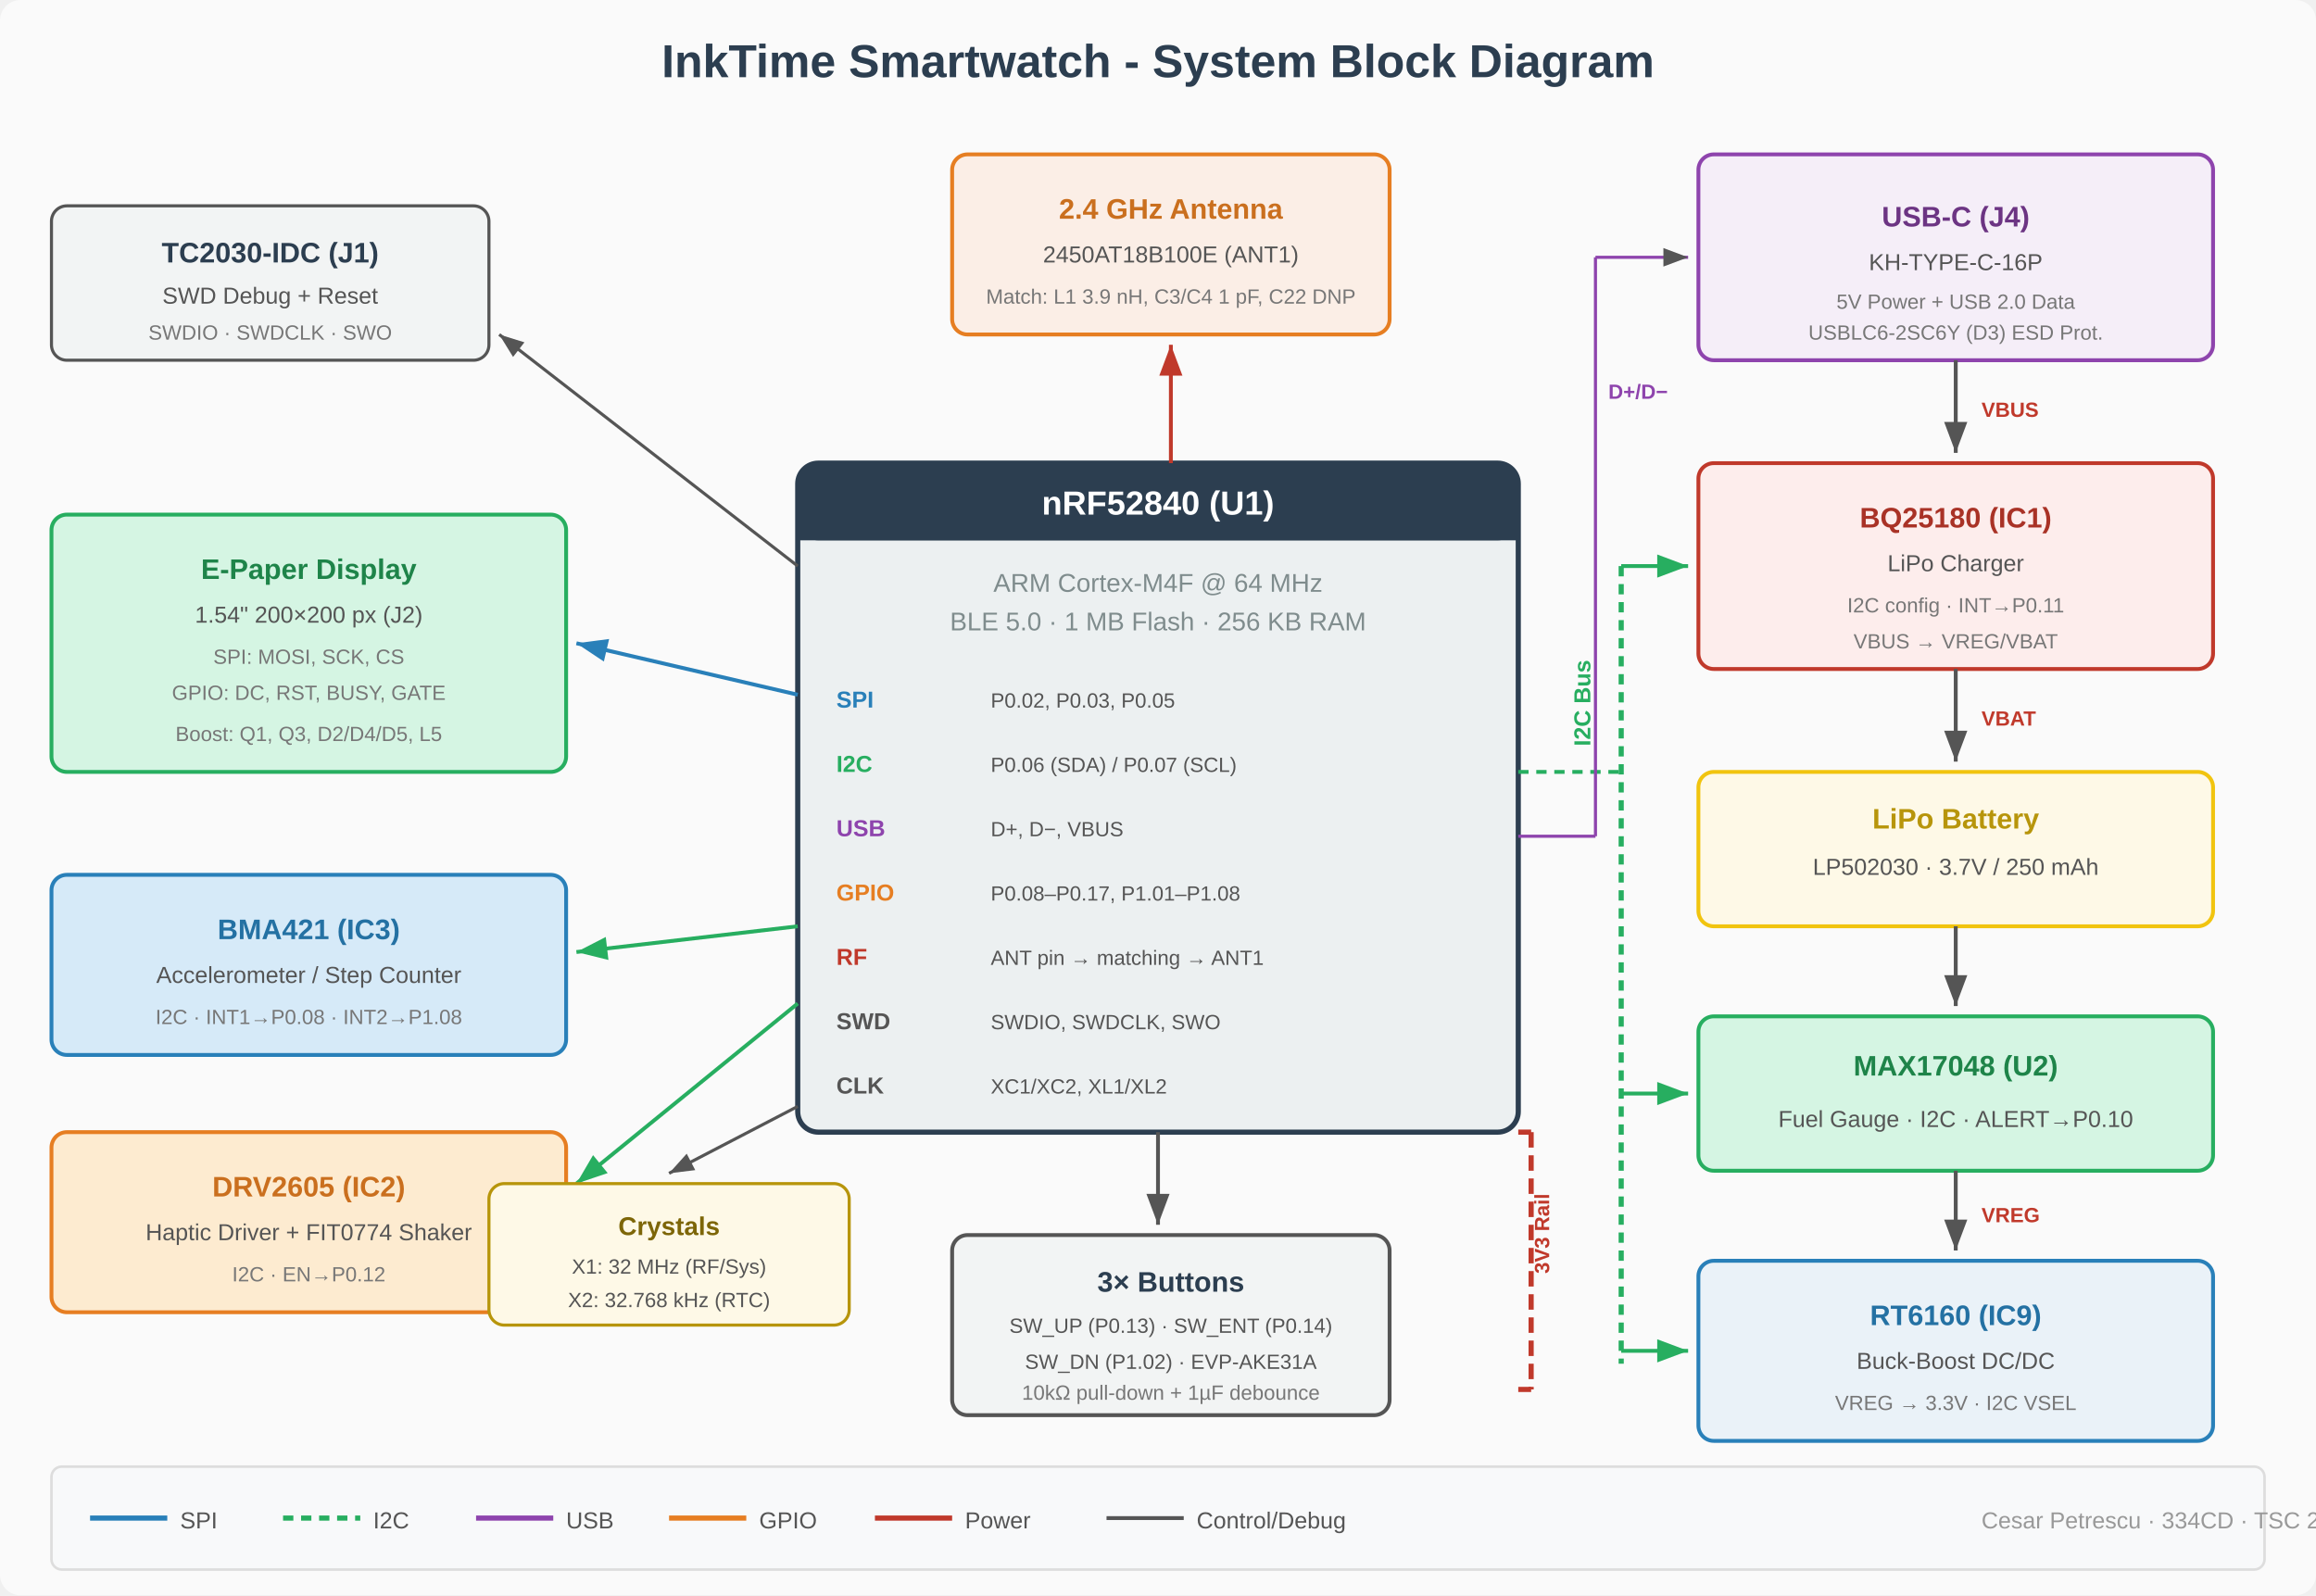
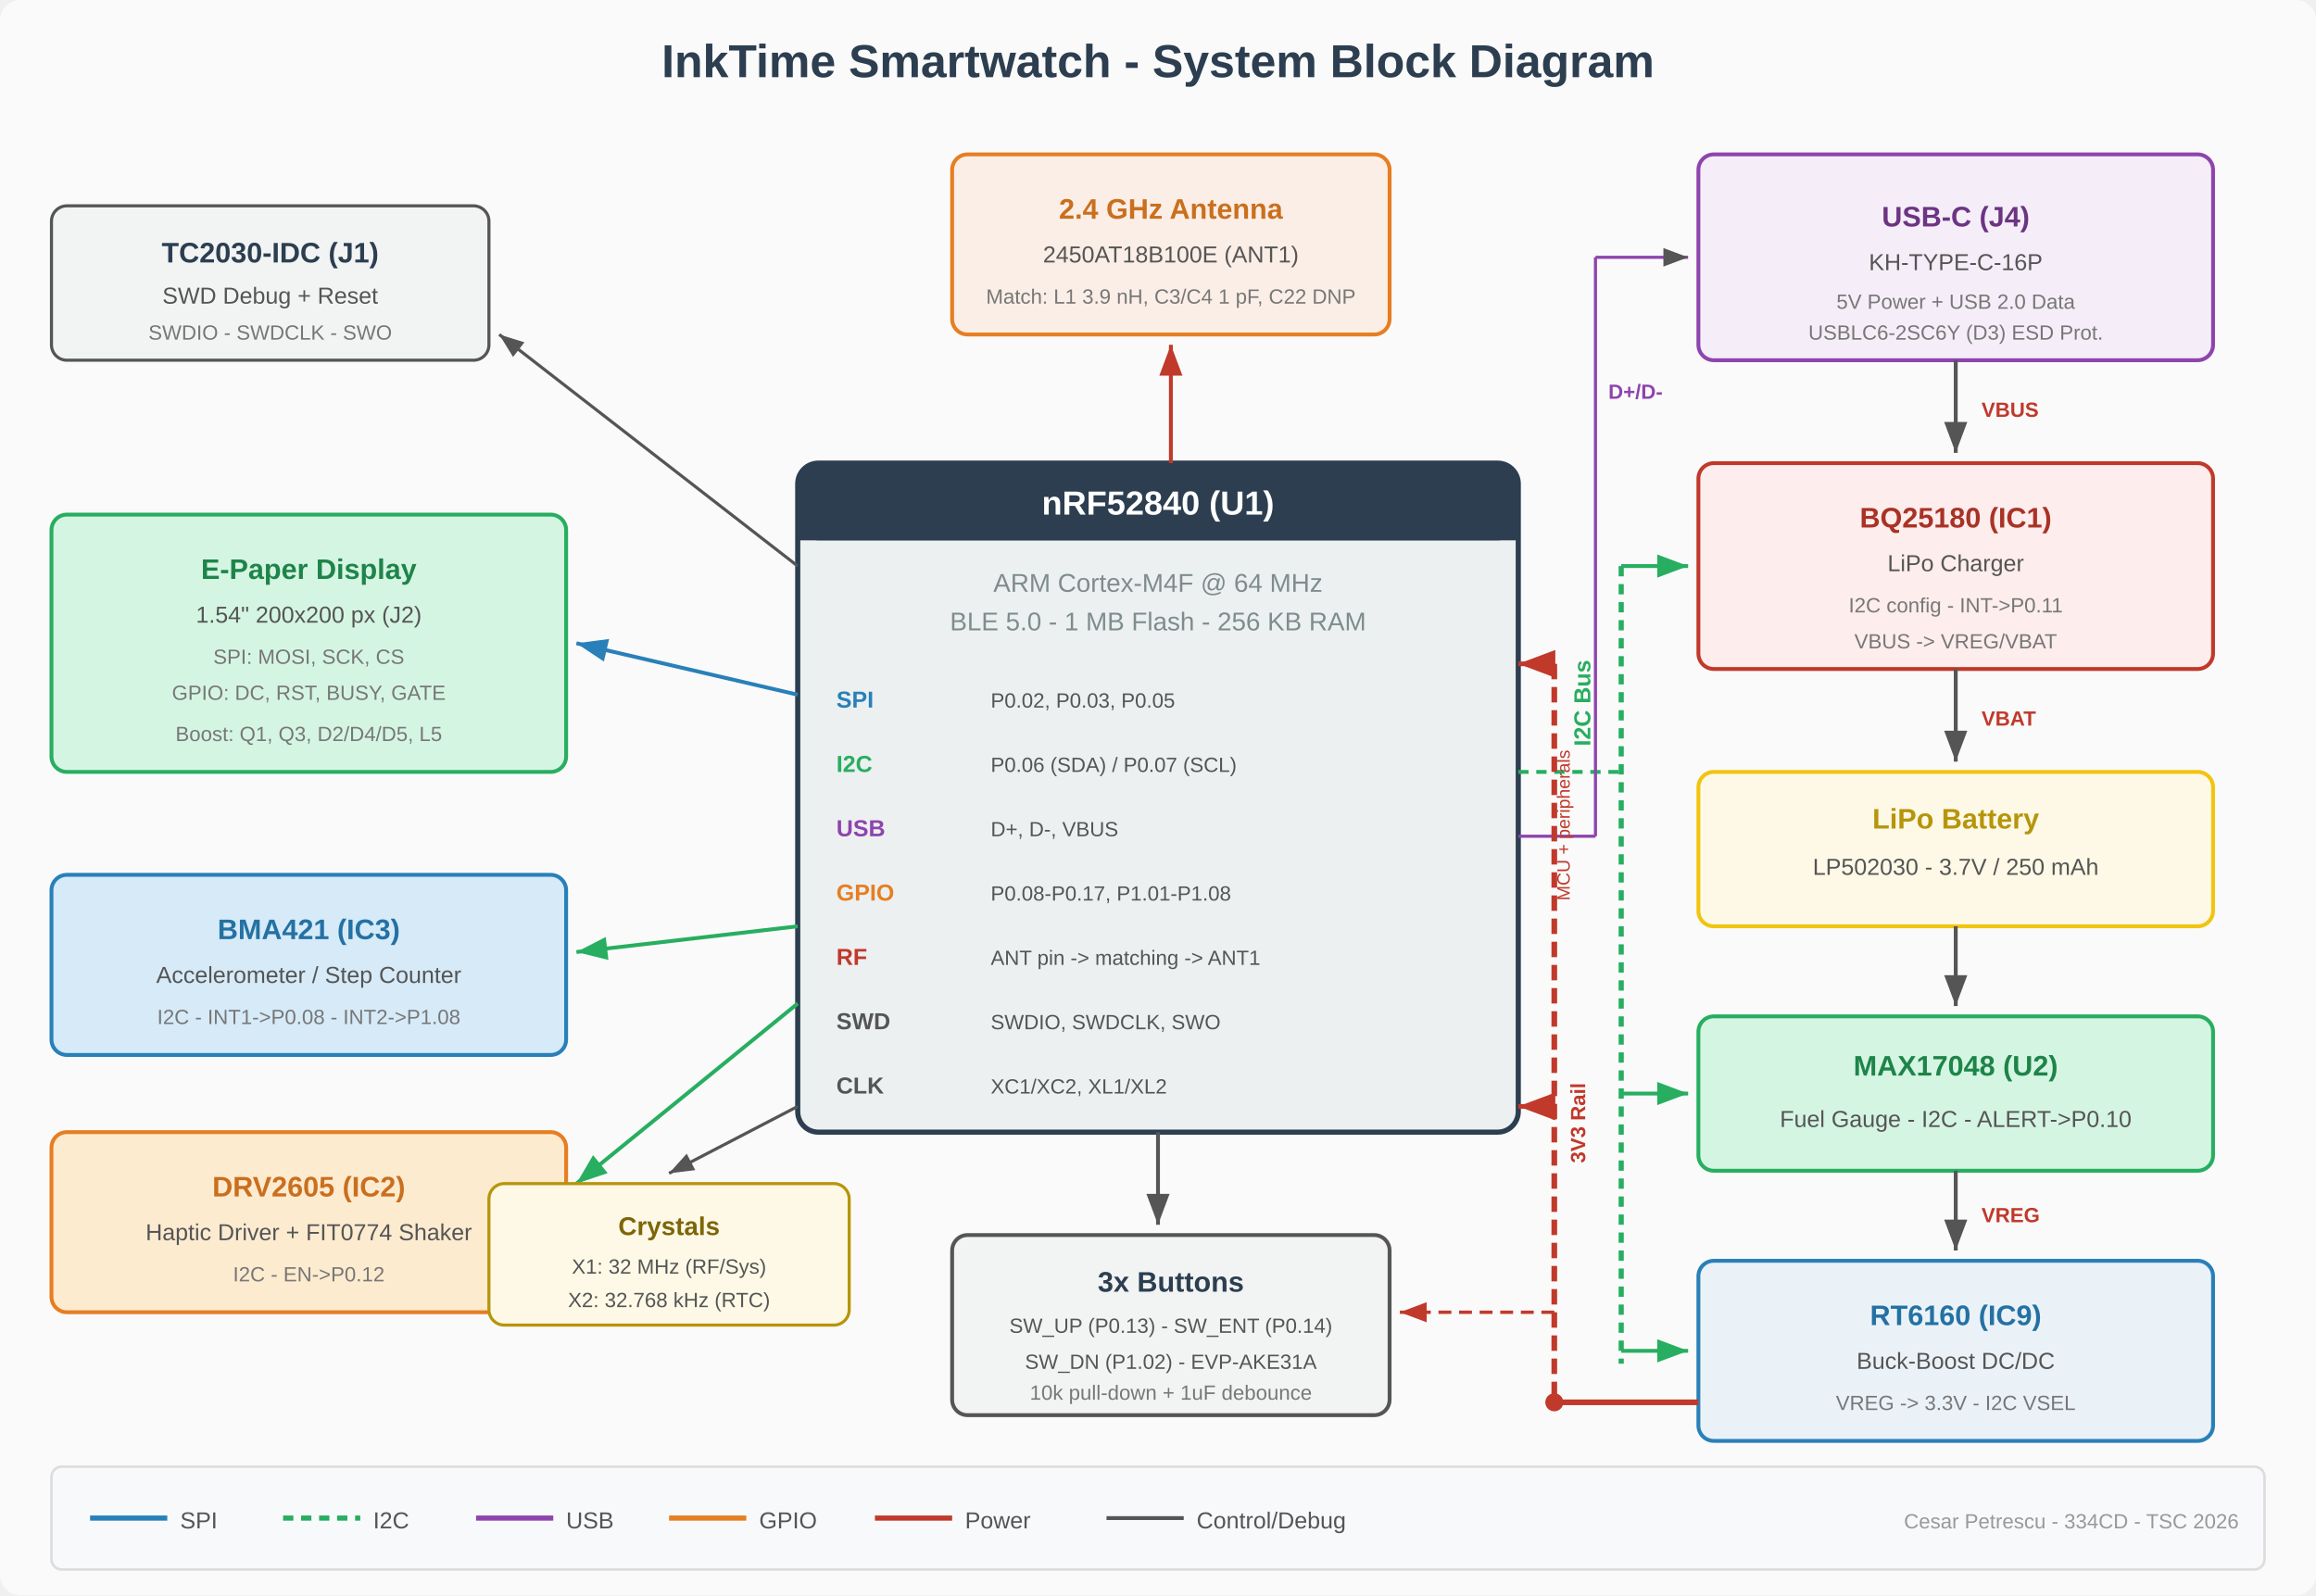
<svg xmlns="http://www.w3.org/2000/svg" viewBox="0 0 900 620" font-family="Segoe UI, Arial, sans-serif">
  <defs>
-     <marker id="arrowhead" markerWidth="8" markerHeight="6" refX="8" refY="3" orient="auto">
+     <marker id="arrowGrey" markerWidth="8" markerHeight="6" refX="8" refY="3" orient="auto">
      <polygon points="0 0, 8 3, 0 6" fill="#555" />
    </marker>
-     <marker id="arrowR" markerWidth="8" markerHeight="6" refX="8" refY="3" orient="auto">
+     <marker id="arrowPower" markerWidth="8" markerHeight="6" refX="8" refY="3" orient="auto">
      <polygon points="0 0, 8 3, 0 6" fill="#c0392b" />
    </marker>
-     <marker id="arrowB" markerWidth="8" markerHeight="6" refX="8" refY="3" orient="auto">
+     <marker id="arrowSpi" markerWidth="8" markerHeight="6" refX="8" refY="3" orient="auto">
      <polygon points="0 0, 8 3, 0 6" fill="#2980b9" />
    </marker>
-     <marker id="arrowG" markerWidth="8" markerHeight="6" refX="8" refY="3" orient="auto">
+     <marker id="arrowI2c" markerWidth="8" markerHeight="6" refX="8" refY="3" orient="auto">
      <polygon points="0 0, 8 3, 0 6" fill="#27ae60" />
    </marker>
  </defs>
  <rect width="900" height="620" fill="#fafafa" rx="8" />
-   <text x="450" y="30" text-anchor="middle" font-size="18" font-weight="bold" fill="#2c3e50">InkTime Smartwatch - System Block Diagram</text>
+   <text x="450" y="30" text-anchor="middle" font-size="18" font-weight="700" fill="#2c3e50">InkTime Smartwatch - System Block Diagram</text>
  <rect x="310" y="180" width="280" height="260" rx="8" fill="#ecf0f1" stroke="#2c3e50" stroke-width="2" />
  <rect x="310" y="180" width="280" height="30" rx="8" fill="#2c3e50" />
  <rect x="310" y="202" width="280" height="8" fill="#2c3e50" />
-   <text x="450" y="200" text-anchor="middle" font-size="13" font-weight="bold" fill="white">nRF52840 (U1)</text>
+   <text x="450" y="200" text-anchor="middle" font-size="13" font-weight="700" fill="#fff">nRF52840 (U1)</text>
  <text x="450" y="230" text-anchor="middle" font-size="10" fill="#7f8c8d">ARM Cortex-M4F @ 64 MHz</text>
-   <text x="450" y="245" text-anchor="middle" font-size="10" fill="#7f8c8d">BLE 5.0 · 1 MB Flash · 256 KB RAM</text>
-   <text x="325" y="275" font-size="9" fill="#2980b9" font-weight="bold">SPI</text>
-   <text x="325" y="300" font-size="9" fill="#27ae60" font-weight="bold">I2C</text>
-   <text x="325" y="325" font-size="9" fill="#8e44ad" font-weight="bold">USB</text>
-   <text x="325" y="350" font-size="9" fill="#e67e22" font-weight="bold">GPIO</text>
-   <text x="325" y="375" font-size="9" fill="#c0392b" font-weight="bold">RF</text>
-   <text x="325" y="400" font-size="9" fill="#555" font-weight="bold">SWD</text>
-   <text x="325" y="425" font-size="9" fill="#555" font-weight="bold">CLK</text>
+   <text x="450" y="245" text-anchor="middle" font-size="10" fill="#7f8c8d">BLE 5.0 - 1 MB Flash - 256 KB RAM</text>
+   <text x="325" y="275" font-size="9" fill="#2980b9" font-weight="700">SPI</text>
+   <text x="325" y="300" font-size="9" fill="#27ae60" font-weight="700">I2C</text>
+   <text x="325" y="325" font-size="9" fill="#8e44ad" font-weight="700">USB</text>
+   <text x="325" y="350" font-size="9" fill="#e67e22" font-weight="700">GPIO</text>
+   <text x="325" y="375" font-size="9" fill="#c0392b" font-weight="700">RF</text>
+   <text x="325" y="400" font-size="9" fill="#555" font-weight="700">SWD</text>
+   <text x="325" y="425" font-size="9" fill="#555" font-weight="700">CLK</text>
  <text x="385" y="275" font-size="8" fill="#555">P0.02, P0.03, P0.05</text>
  <text x="385" y="300" font-size="8" fill="#555">P0.06 (SDA) / P0.07 (SCL)</text>
-   <text x="385" y="325" font-size="8" fill="#555">D+, D−, VBUS</text>
-   <text x="385" y="350" font-size="8" fill="#555">P0.08–P0.17, P1.01–P1.08</text>
-   <text x="385" y="375" font-size="8" fill="#555">ANT pin → matching → ANT1</text>
+   <text x="385" y="325" font-size="8" fill="#555">D+, D-, VBUS</text>
+   <text x="385" y="350" font-size="8" fill="#555">P0.08-P0.17, P1.01-P1.08</text>
+   <text x="385" y="375" font-size="8" fill="#555">ANT pin -&gt; matching -&gt; ANT1</text>
  <text x="385" y="400" font-size="8" fill="#555">SWDIO, SWDCLK, SWO</text>
  <text x="385" y="425" font-size="8" fill="#555">XC1/XC2, XL1/XL2</text>
  <rect x="20" y="200" width="200" height="100" rx="6" fill="#d5f5e3" stroke="#27ae60" stroke-width="1.5" />
-   <text x="120" y="225" text-anchor="middle" font-size="11" font-weight="bold" fill="#1e8449">E-Paper Display</text>
-   <text x="120" y="242" text-anchor="middle" font-size="9" fill="#555">1.54" 200×200 px (J2)</text>
+   <text x="120" y="225" text-anchor="middle" font-size="11" font-weight="700" fill="#1e8449">E-Paper Display</text>
+   <text x="120" y="242" text-anchor="middle" font-size="9" fill="#555">1.54" 200x200 px (J2)</text>
  <text x="120" y="258" text-anchor="middle" font-size="8" fill="#777">SPI: MOSI, SCK, CS</text>
  <text x="120" y="272" text-anchor="middle" font-size="8" fill="#777">GPIO: DC, RST, BUSY, GATE</text>
  <text x="120" y="288" text-anchor="middle" font-size="8" fill="#777">Boost: Q1, Q3, D2/D4/D5, L5</text>
-   <line x1="310" y1="270" x2="224" y2="250" stroke="#2980b9" stroke-width="1.5" marker-end="url(#arrowB)" />
+   <line x1="310" y1="270" x2="224" y2="250" stroke="#2980b9" stroke-width="1.5" marker-end="url(#arrowSpi)" />
  <rect x="20" y="340" width="200" height="70" rx="6" fill="#d6eaf8" stroke="#2980b9" stroke-width="1.5" />
-   <text x="120" y="365" text-anchor="middle" font-size="11" font-weight="bold" fill="#2471a3">BMA421 (IC3)</text>
+   <text x="120" y="365" text-anchor="middle" font-size="11" font-weight="700" fill="#2471a3">BMA421 (IC3)</text>
  <text x="120" y="382" text-anchor="middle" font-size="9" fill="#555">Accelerometer / Step Counter</text>
-   <text x="120" y="398" text-anchor="middle" font-size="8" fill="#777">I2C · INT1→P0.08 · INT2→P1.08</text>
-   <line x1="310" y1="360" x2="224" y2="370" stroke="#27ae60" stroke-width="1.5" marker-end="url(#arrowG)" />
+   <text x="120" y="398" text-anchor="middle" font-size="8" fill="#777">I2C - INT1-&gt;P0.08 - INT2-&gt;P1.08</text>
+   <line x1="310" y1="360" x2="224" y2="370" stroke="#27ae60" stroke-width="1.5" marker-end="url(#arrowI2c)" />
  <rect x="20" y="440" width="200" height="70" rx="6" fill="#fdebd0" stroke="#e67e22" stroke-width="1.5" />
-   <text x="120" y="465" text-anchor="middle" font-size="11" font-weight="bold" fill="#ca6f1e">DRV2605 (IC2)</text>
+   <text x="120" y="465" text-anchor="middle" font-size="11" font-weight="700" fill="#ca6f1e">DRV2605 (IC2)</text>
  <text x="120" y="482" text-anchor="middle" font-size="9" fill="#555">Haptic Driver + FIT0774 Shaker</text>
-   <text x="120" y="498" text-anchor="middle" font-size="8" fill="#777">I2C · EN→P0.12</text>
-   <line x1="310" y1="390" x2="224" y2="460" stroke="#27ae60" stroke-width="1.5" marker-end="url(#arrowG)" />
+   <text x="120" y="498" text-anchor="middle" font-size="8" fill="#777">I2C - EN-&gt;P0.12</text>
+   <line x1="310" y1="390" x2="224" y2="460" stroke="#27ae60" stroke-width="1.5" marker-end="url(#arrowI2c)" />
  <rect x="660" y="60" width="200" height="80" rx="6" fill="#f5eef8" stroke="#8e44ad" stroke-width="1.5" />
-   <text x="760" y="88" text-anchor="middle" font-size="11" font-weight="bold" fill="#6c3483">USB-C (J4)</text>
+   <text x="760" y="88" text-anchor="middle" font-size="11" font-weight="700" fill="#6c3483">USB-C (J4)</text>
  <text x="760" y="105" text-anchor="middle" font-size="9" fill="#555">KH-TYPE-C-16P</text>
  <text x="760" y="120" text-anchor="middle" font-size="8" fill="#777">5V Power + USB 2.0 Data</text>
  <text x="760" y="132" text-anchor="middle" font-size="8" fill="#777">USBLC6-2SC6Y (D3) ESD Prot.</text>
  <rect x="660" y="180" width="200" height="80" rx="6" fill="#fdedec" stroke="#c0392b" stroke-width="1.5" />
-   <text x="760" y="205" text-anchor="middle" font-size="11" font-weight="bold" fill="#a93226">BQ25180 (IC1)</text>
+   <text x="760" y="205" text-anchor="middle" font-size="11" font-weight="700" fill="#a93226">BQ25180 (IC1)</text>
  <text x="760" y="222" text-anchor="middle" font-size="9" fill="#555">LiPo Charger</text>
-   <text x="760" y="238" text-anchor="middle" font-size="8" fill="#777">I2C config · INT→P0.11</text>
-   <text x="760" y="252" text-anchor="middle" font-size="8" fill="#777">VBUS → VREG/VBAT</text>
-   <line x1="760" y1="140" x2="760" y2="176" stroke="#555" stroke-width="1.5" marker-end="url(#arrowhead)" />
-   <text x="770" y="162" font-size="8" fill="#c0392b" font-weight="bold">VBUS</text>
+   <text x="760" y="238" text-anchor="middle" font-size="8" fill="#777">I2C config - INT-&gt;P0.11</text>
+   <text x="760" y="252" text-anchor="middle" font-size="8" fill="#777">VBUS -&gt; VREG/VBAT</text>
+   <line x1="760" y1="140" x2="760" y2="176" stroke="#555" stroke-width="1.5" marker-end="url(#arrowGrey)" />
+   <text x="770" y="162" font-size="8" fill="#c0392b" font-weight="700">VBUS</text>
  <rect x="660" y="300" width="200" height="60" rx="6" fill="#fef9e7" stroke="#f1c40f" stroke-width="1.5" />
-   <text x="760" y="322" text-anchor="middle" font-size="11" font-weight="bold" fill="#b7950b">LiPo Battery</text>
-   <text x="760" y="340" text-anchor="middle" font-size="9" fill="#555">LP502030 · 3.7V / 250 mAh</text>
-   <line x1="760" y1="260" x2="760" y2="296" stroke="#555" stroke-width="1.5" marker-end="url(#arrowhead)" />
-   <text x="770" y="282" font-size="8" fill="#c0392b" font-weight="bold">VBAT</text>
+   <text x="760" y="322" text-anchor="middle" font-size="11" font-weight="700" fill="#b7950b">LiPo Battery</text>
+   <text x="760" y="340" text-anchor="middle" font-size="9" fill="#555">LP502030 - 3.7V / 250 mAh</text>
+   <line x1="760" y1="260" x2="760" y2="296" stroke="#555" stroke-width="1.5" marker-end="url(#arrowGrey)" />
+   <text x="770" y="282" font-size="8" fill="#c0392b" font-weight="700">VBAT</text>
  <rect x="660" y="395" width="200" height="60" rx="6" fill="#d5f5e3" stroke="#27ae60" stroke-width="1.5" />
-   <text x="760" y="418" text-anchor="middle" font-size="11" font-weight="bold" fill="#1e8449">MAX17048 (U2)</text>
-   <text x="760" y="438" text-anchor="middle" font-size="9" fill="#555">Fuel Gauge · I2C · ALERT→P0.10</text>
-   <line x1="760" y1="360" x2="760" y2="391" stroke="#555" stroke-width="1.5" marker-end="url(#arrowhead)" />
+   <text x="760" y="418" text-anchor="middle" font-size="11" font-weight="700" fill="#1e8449">MAX17048 (U2)</text>
+   <text x="760" y="438" text-anchor="middle" font-size="9" fill="#555">Fuel Gauge - I2C - ALERT-&gt;P0.10</text>
+   <line x1="760" y1="360" x2="760" y2="391" stroke="#555" stroke-width="1.5" marker-end="url(#arrowGrey)" />
  <rect x="660" y="490" width="200" height="70" rx="6" fill="#eaf2f8" stroke="#2980b9" stroke-width="1.5" />
-   <text x="760" y="515" text-anchor="middle" font-size="11" font-weight="bold" fill="#2471a3">RT6160 (IC9)</text>
+   <text x="760" y="515" text-anchor="middle" font-size="11" font-weight="700" fill="#2471a3">RT6160 (IC9)</text>
  <text x="760" y="532" text-anchor="middle" font-size="9" fill="#555">Buck-Boost DC/DC</text>
-   <text x="760" y="548" text-anchor="middle" font-size="8" fill="#777">VREG → 3.3V · I2C VSEL</text>
-   <line x1="760" y1="455" x2="760" y2="486" stroke="#555" stroke-width="1.5" marker-end="url(#arrowhead)" />
-   <text x="770" y="475" font-size="8" fill="#c0392b" font-weight="bold">VREG</text>
+   <text x="760" y="548" text-anchor="middle" font-size="8" fill="#777">VREG -&gt; 3.3V - I2C VSEL</text>
+   <line x1="760" y1="455" x2="760" y2="486" stroke="#555" stroke-width="1.5" marker-end="url(#arrowGrey)" />
+   <text x="770" y="475" font-size="8" fill="#c0392b" font-weight="700">VREG</text>
  <line x1="590" y1="300" x2="630" y2="300" stroke="#27ae60" stroke-width="1.5" stroke-dasharray="4,3" />
  <line x1="630" y1="220" x2="630" y2="530" stroke="#27ae60" stroke-width="2" stroke-dasharray="4,3" />
-   <line x1="630" y1="220" x2="656" y2="220" stroke="#27ae60" stroke-width="1.5" marker-end="url(#arrowG)" />
-   <line x1="630" y1="425" x2="656" y2="425" stroke="#27ae60" stroke-width="1.5" marker-end="url(#arrowG)" />
-   <line x1="630" y1="525" x2="656" y2="525" stroke="#27ae60" stroke-width="1.5" marker-end="url(#arrowG)" />
-   <text x="618" y="290" font-size="9" fill="#27ae60" font-weight="bold" transform="rotate(-90 618 290)">I2C Bus</text>
+   <line x1="630" y1="220" x2="656" y2="220" stroke="#27ae60" stroke-width="1.5" marker-end="url(#arrowI2c)" />
+   <line x1="630" y1="425" x2="656" y2="425" stroke="#27ae60" stroke-width="1.5" marker-end="url(#arrowI2c)" />
+   <line x1="630" y1="525" x2="656" y2="525" stroke="#27ae60" stroke-width="1.5" marker-end="url(#arrowI2c)" />
+   <text x="618" y="290" font-size="9" fill="#27ae60" font-weight="700" transform="rotate(-90 618 290)">I2C Bus</text>
  <line x1="590" y1="325" x2="620" y2="325" stroke="#8e44ad" stroke-width="1.2" />
  <line x1="620" y1="100" x2="620" y2="325" stroke="#8e44ad" stroke-width="1.2" />
-   <line x1="620" y1="100" x2="656" y2="100" stroke="#8e44ad" stroke-width="1.2" marker-end="url(#arrowhead)" />
-   <text x="625" y="155" font-size="8" fill="#8e44ad" font-weight="bold">D+/D−</text>
+   <line x1="620" y1="100" x2="656" y2="100" stroke="#8e44ad" stroke-width="1.2" marker-end="url(#arrowGrey)" />
+   <text x="625" y="155" font-size="8" fill="#8e44ad" font-weight="700">D+/D-</text>
  <rect x="370" y="480" width="170" height="70" rx="6" fill="#f2f4f4" stroke="#555" stroke-width="1.5" />
-   <text x="455" y="502" text-anchor="middle" font-size="11" font-weight="bold" fill="#2c3e50">3× Buttons</text>
-   <text x="455" y="518" text-anchor="middle" font-size="8" fill="#555">SW_UP (P0.13) · SW_ENT (P0.14)</text>
-   <text x="455" y="532" text-anchor="middle" font-size="8" fill="#555">SW_DN (P1.02) · EVP-AKE31A</text>
-   <text x="455" y="544" text-anchor="middle" font-size="8" fill="#777">10kΩ pull-down + 1µF debounce</text>
-   <line x1="450" y1="440" x2="450" y2="476" stroke="#555" stroke-width="1.5" marker-end="url(#arrowhead)" />
+   <text x="455" y="502" text-anchor="middle" font-size="11" font-weight="700" fill="#2c3e50">3x Buttons</text>
+   <text x="455" y="518" text-anchor="middle" font-size="8" fill="#555">SW_UP (P0.13) - SW_ENT (P0.14)</text>
+   <text x="455" y="532" text-anchor="middle" font-size="8" fill="#555">SW_DN (P1.02) - EVP-AKE31A</text>
+   <text x="455" y="544" text-anchor="middle" font-size="8" fill="#777">10k pull-down + 1uF debounce</text>
+   <line x1="450" y1="440" x2="450" y2="476" stroke="#555" stroke-width="1.5" marker-end="url(#arrowGrey)" />
  <rect x="370" y="60" width="170" height="70" rx="6" fill="#fbeee6" stroke="#e67e22" stroke-width="1.5" />
-   <text x="455" y="85" text-anchor="middle" font-size="11" font-weight="bold" fill="#ca6f1e">2.4 GHz Antenna</text>
+   <text x="455" y="85" text-anchor="middle" font-size="11" font-weight="700" fill="#ca6f1e">2.4 GHz Antenna</text>
  <text x="455" y="102" text-anchor="middle" font-size="9" fill="#555">2450AT18B100E (ANT1)</text>
  <text x="455" y="118" text-anchor="middle" font-size="8" fill="#777">Match: L1 3.9 nH, C3/C4 1 pF, C22 DNP</text>
-   <line x1="455" y1="180" x2="455" y2="134" stroke="#c0392b" stroke-width="1.5" marker-end="url(#arrowR)" />
+   <line x1="455" y1="180" x2="455" y2="134" stroke="#c0392b" stroke-width="1.5" marker-end="url(#arrowPower)" />
  <rect x="20" y="80" width="170" height="60" rx="6" fill="#f2f4f4" stroke="#555" stroke-width="1.2" />
-   <text x="105" y="102" text-anchor="middle" font-size="11" font-weight="bold" fill="#2c3e50">TC2030-IDC (J1)</text>
+   <text x="105" y="102" text-anchor="middle" font-size="11" font-weight="700" fill="#2c3e50">TC2030-IDC (J1)</text>
  <text x="105" y="118" text-anchor="middle" font-size="9" fill="#555">SWD Debug + Reset</text>
-   <text x="105" y="132" text-anchor="middle" font-size="8" fill="#777">SWDIO · SWDCLK · SWO</text>
-   <line x1="310" y1="220" x2="194" y2="130" stroke="#555" stroke-width="1.2" marker-end="url(#arrowhead)" />
+   <text x="105" y="132" text-anchor="middle" font-size="8" fill="#777">SWDIO - SWDCLK - SWO</text>
+   <line x1="310" y1="220" x2="194" y2="130" stroke="#555" stroke-width="1.2" marker-end="url(#arrowGrey)" />
  <rect x="190" y="460" width="140" height="55" rx="6" fill="#fef9e7" stroke="#b7950b" stroke-width="1.2" />
-   <text x="260" y="480" text-anchor="middle" font-size="10" font-weight="bold" fill="#7d6608">Crystals</text>
+   <text x="260" y="480" text-anchor="middle" font-size="10" font-weight="700" fill="#7d6608">Crystals</text>
  <text x="260" y="495" text-anchor="middle" font-size="8" fill="#555">X1: 32 MHz (RF/Sys)</text>
  <text x="260" y="508" text-anchor="middle" font-size="8" fill="#555">X2: 32.768 kHz (RTC)</text>
-   <line x1="310" y1="430" x2="260" y2="456" stroke="#555" stroke-width="1.2" marker-end="url(#arrowhead)" />
-   <line x1="590" y1="540" x2="595" y2="540" stroke="#c0392b" stroke-width="2" />
-   <line x1="595" y1="440" x2="595" y2="540" stroke="#c0392b" stroke-width="2" stroke-dasharray="6,3" />
-   <line x1="590" y1="440" x2="595" y2="440" stroke="#c0392b" stroke-width="2" />
-   <text x="602" y="495" font-size="8" fill="#c0392b" font-weight="bold" transform="rotate(-90 602 495)">3V3 Rail</text>
+   <line x1="310" y1="430" x2="260" y2="456" stroke="#555" stroke-width="1.2" marker-end="url(#arrowGrey)" />
+   <line x1="660" y1="545" x2="604" y2="545" stroke="#c0392b" stroke-width="2.2" />
+   <circle cx="604" cy="545" r="3.5" fill="#c0392b" />
+   <line x1="604" y1="258" x2="604" y2="545" stroke="#c0392b" stroke-width="2.2" stroke-dasharray="6,3" />
+   <line x1="604" y1="258" x2="590" y2="258" stroke="#c0392b" stroke-width="1.8" marker-end="url(#arrowPower)" />
+   <line x1="604" y1="430" x2="590" y2="430" stroke="#c0392b" stroke-width="1.8" marker-end="url(#arrowPower)" />
+   <line x1="604" y1="510" x2="544" y2="510" stroke="#c0392b" stroke-width="1.3" stroke-dasharray="5,3" marker-end="url(#arrowPower)" />
+   <text x="616" y="452" font-size="8" fill="#c0392b" font-weight="700" transform="rotate(-90 616 452)">3V3 Rail</text>
+   <text x="610" y="350" font-size="7" fill="#c0392b" transform="rotate(-90 610 350)">MCU + peripherals</text>
  <rect x="20" y="570" width="860" height="40" rx="4" fill="#f8f9fa" stroke="#ddd" />
  <line x1="35" y1="590" x2="65" y2="590" stroke="#2980b9" stroke-width="2" />
  <text x="70" y="594" font-size="9" fill="#555">SPI</text>
  <line x1="110" y1="590" x2="140" y2="590" stroke="#27ae60" stroke-width="2" stroke-dasharray="4,3" />
  <text x="145" y="594" font-size="9" fill="#555">I2C</text>
  <line x1="185" y1="590" x2="215" y2="590" stroke="#8e44ad" stroke-width="2" />
  <text x="220" y="594" font-size="9" fill="#555">USB</text>
  <line x1="260" y1="590" x2="290" y2="590" stroke="#e67e22" stroke-width="2" />
  <text x="295" y="594" font-size="9" fill="#555">GPIO</text>
  <line x1="340" y1="590" x2="370" y2="590" stroke="#c0392b" stroke-width="2" />
  <text x="375" y="594" font-size="9" fill="#555">Power</text>
  <line x1="430" y1="590" x2="460" y2="590" stroke="#555" stroke-width="1.5" />
  <text x="465" y="594" font-size="9" fill="#555">Control/Debug</text>
-   <text x="770" y="594" font-size="9" fill="#999">Cesar Petrescu · 334CD · TSC 2026</text>
+   <text x="870" y="594" text-anchor="end" font-size="8" fill="#999">Cesar Petrescu - 334CD - TSC 2026</text>
</svg>
